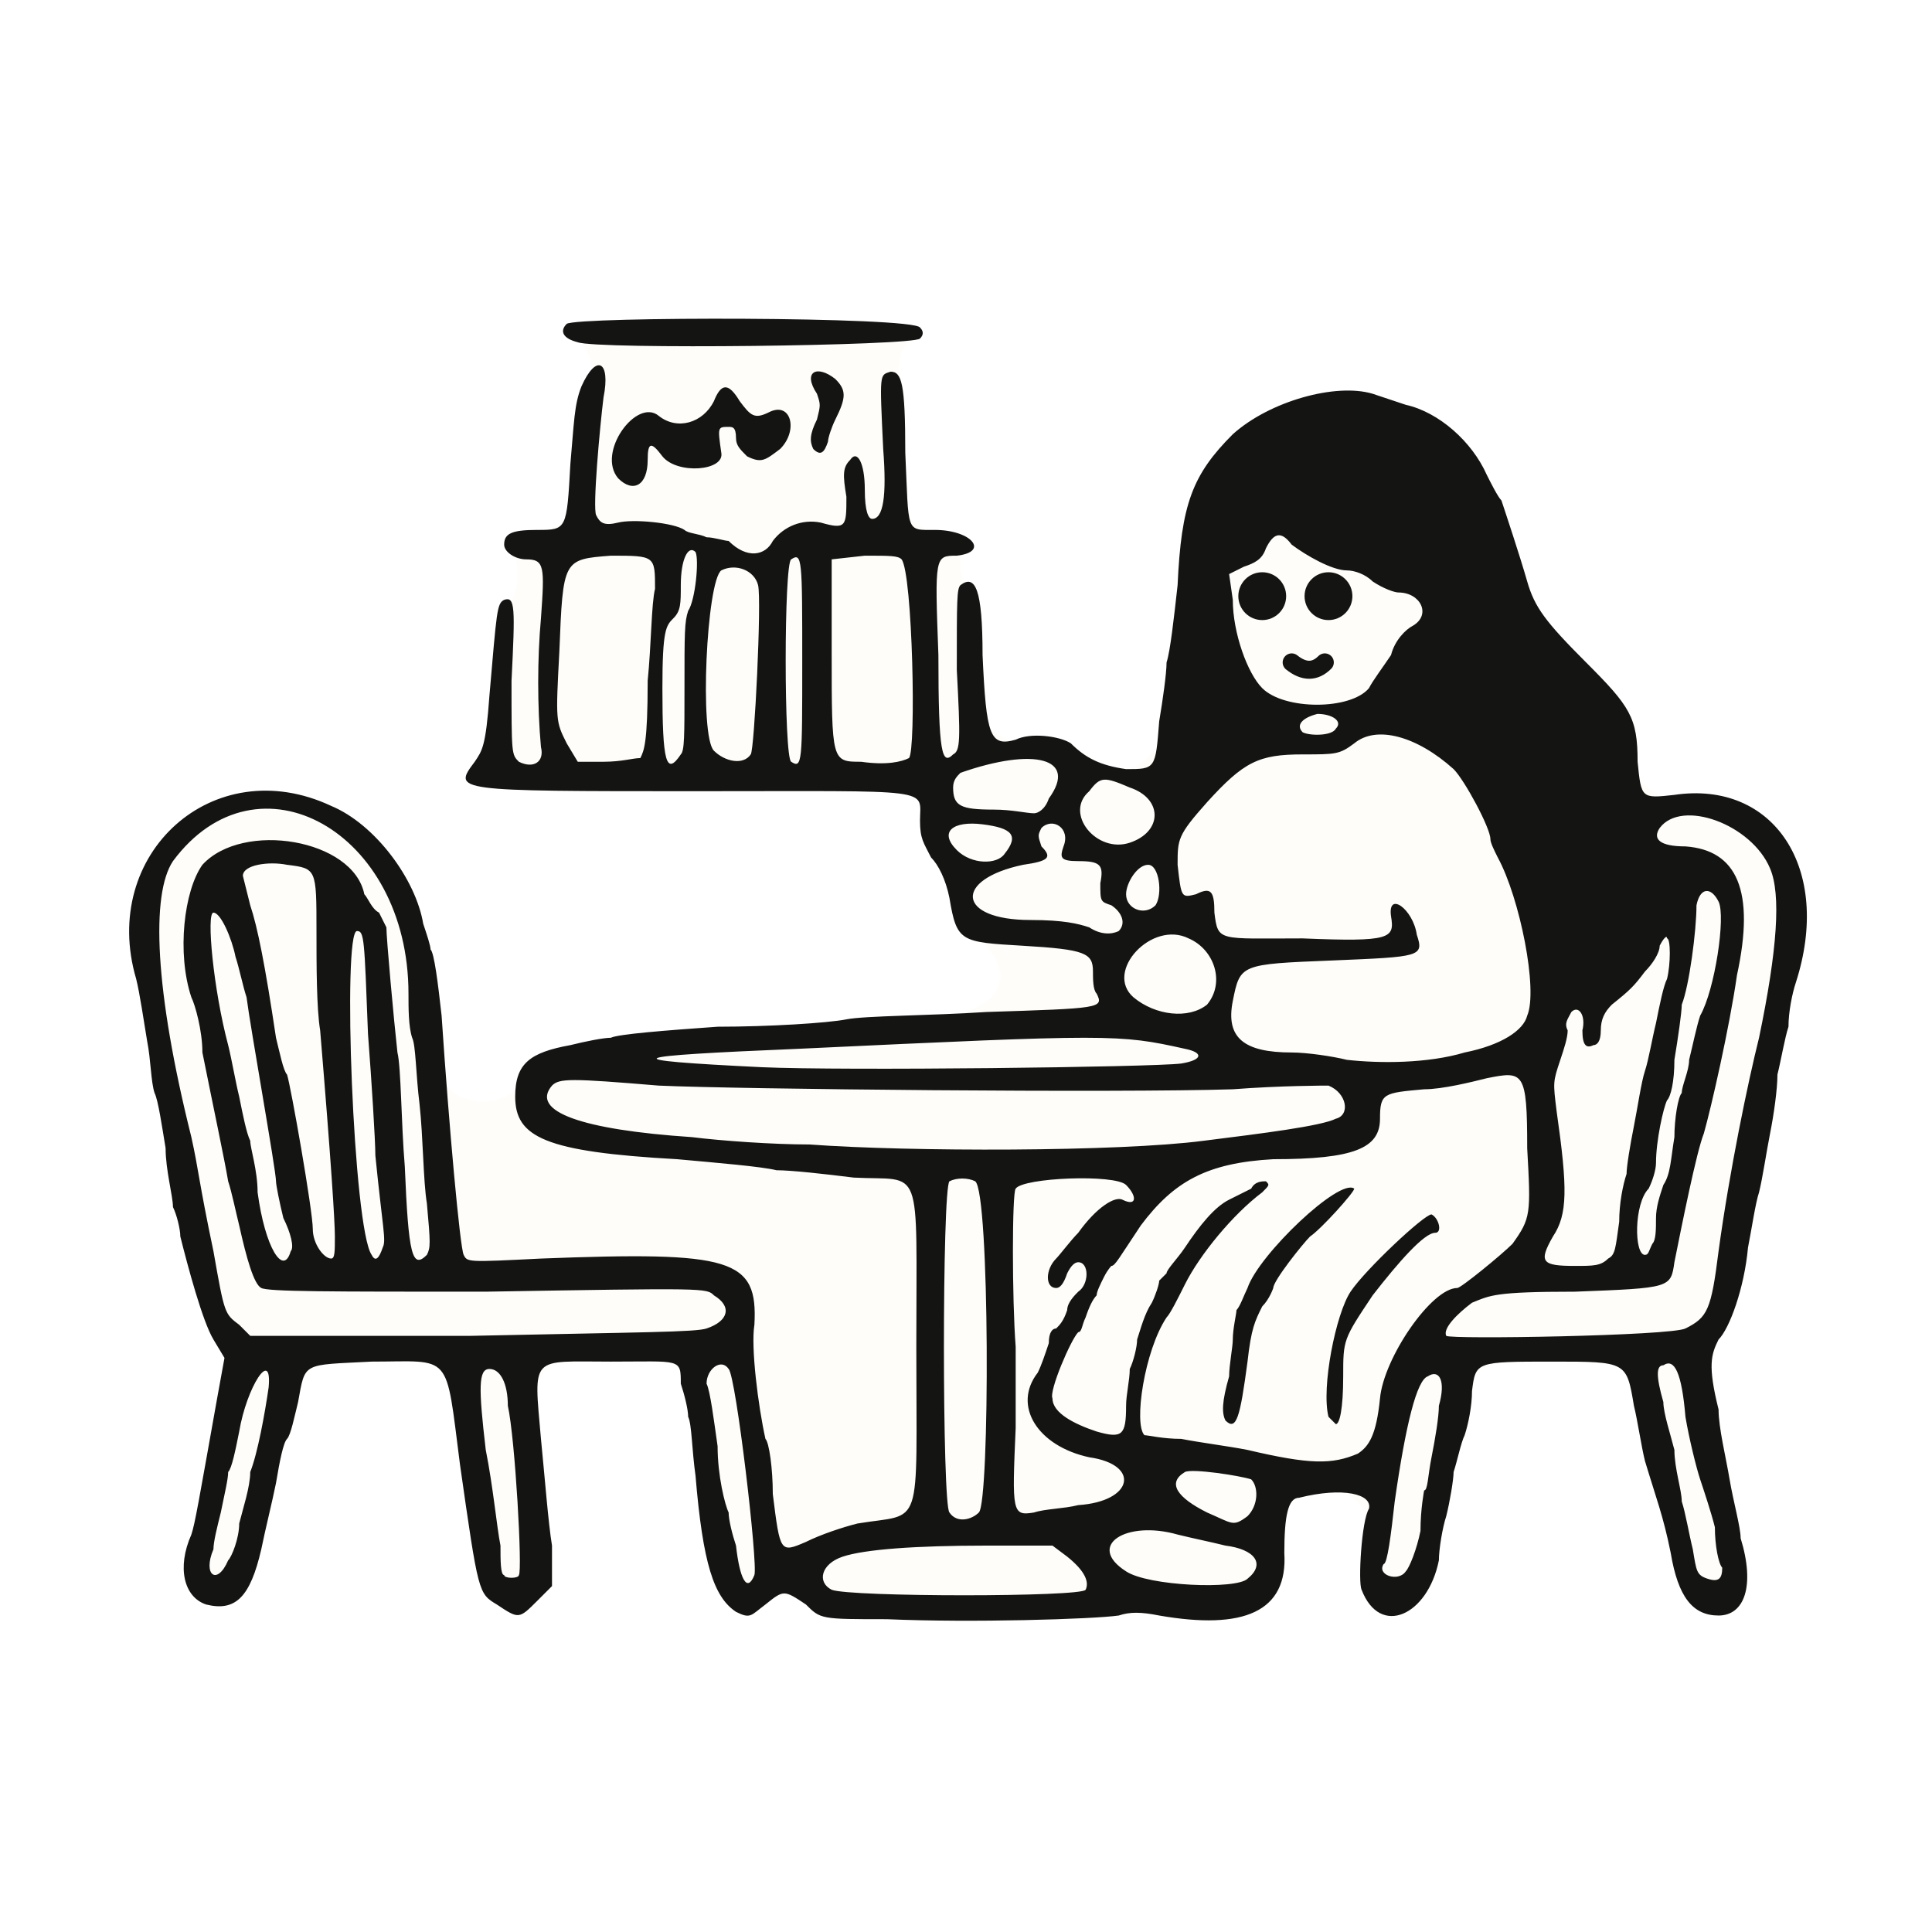
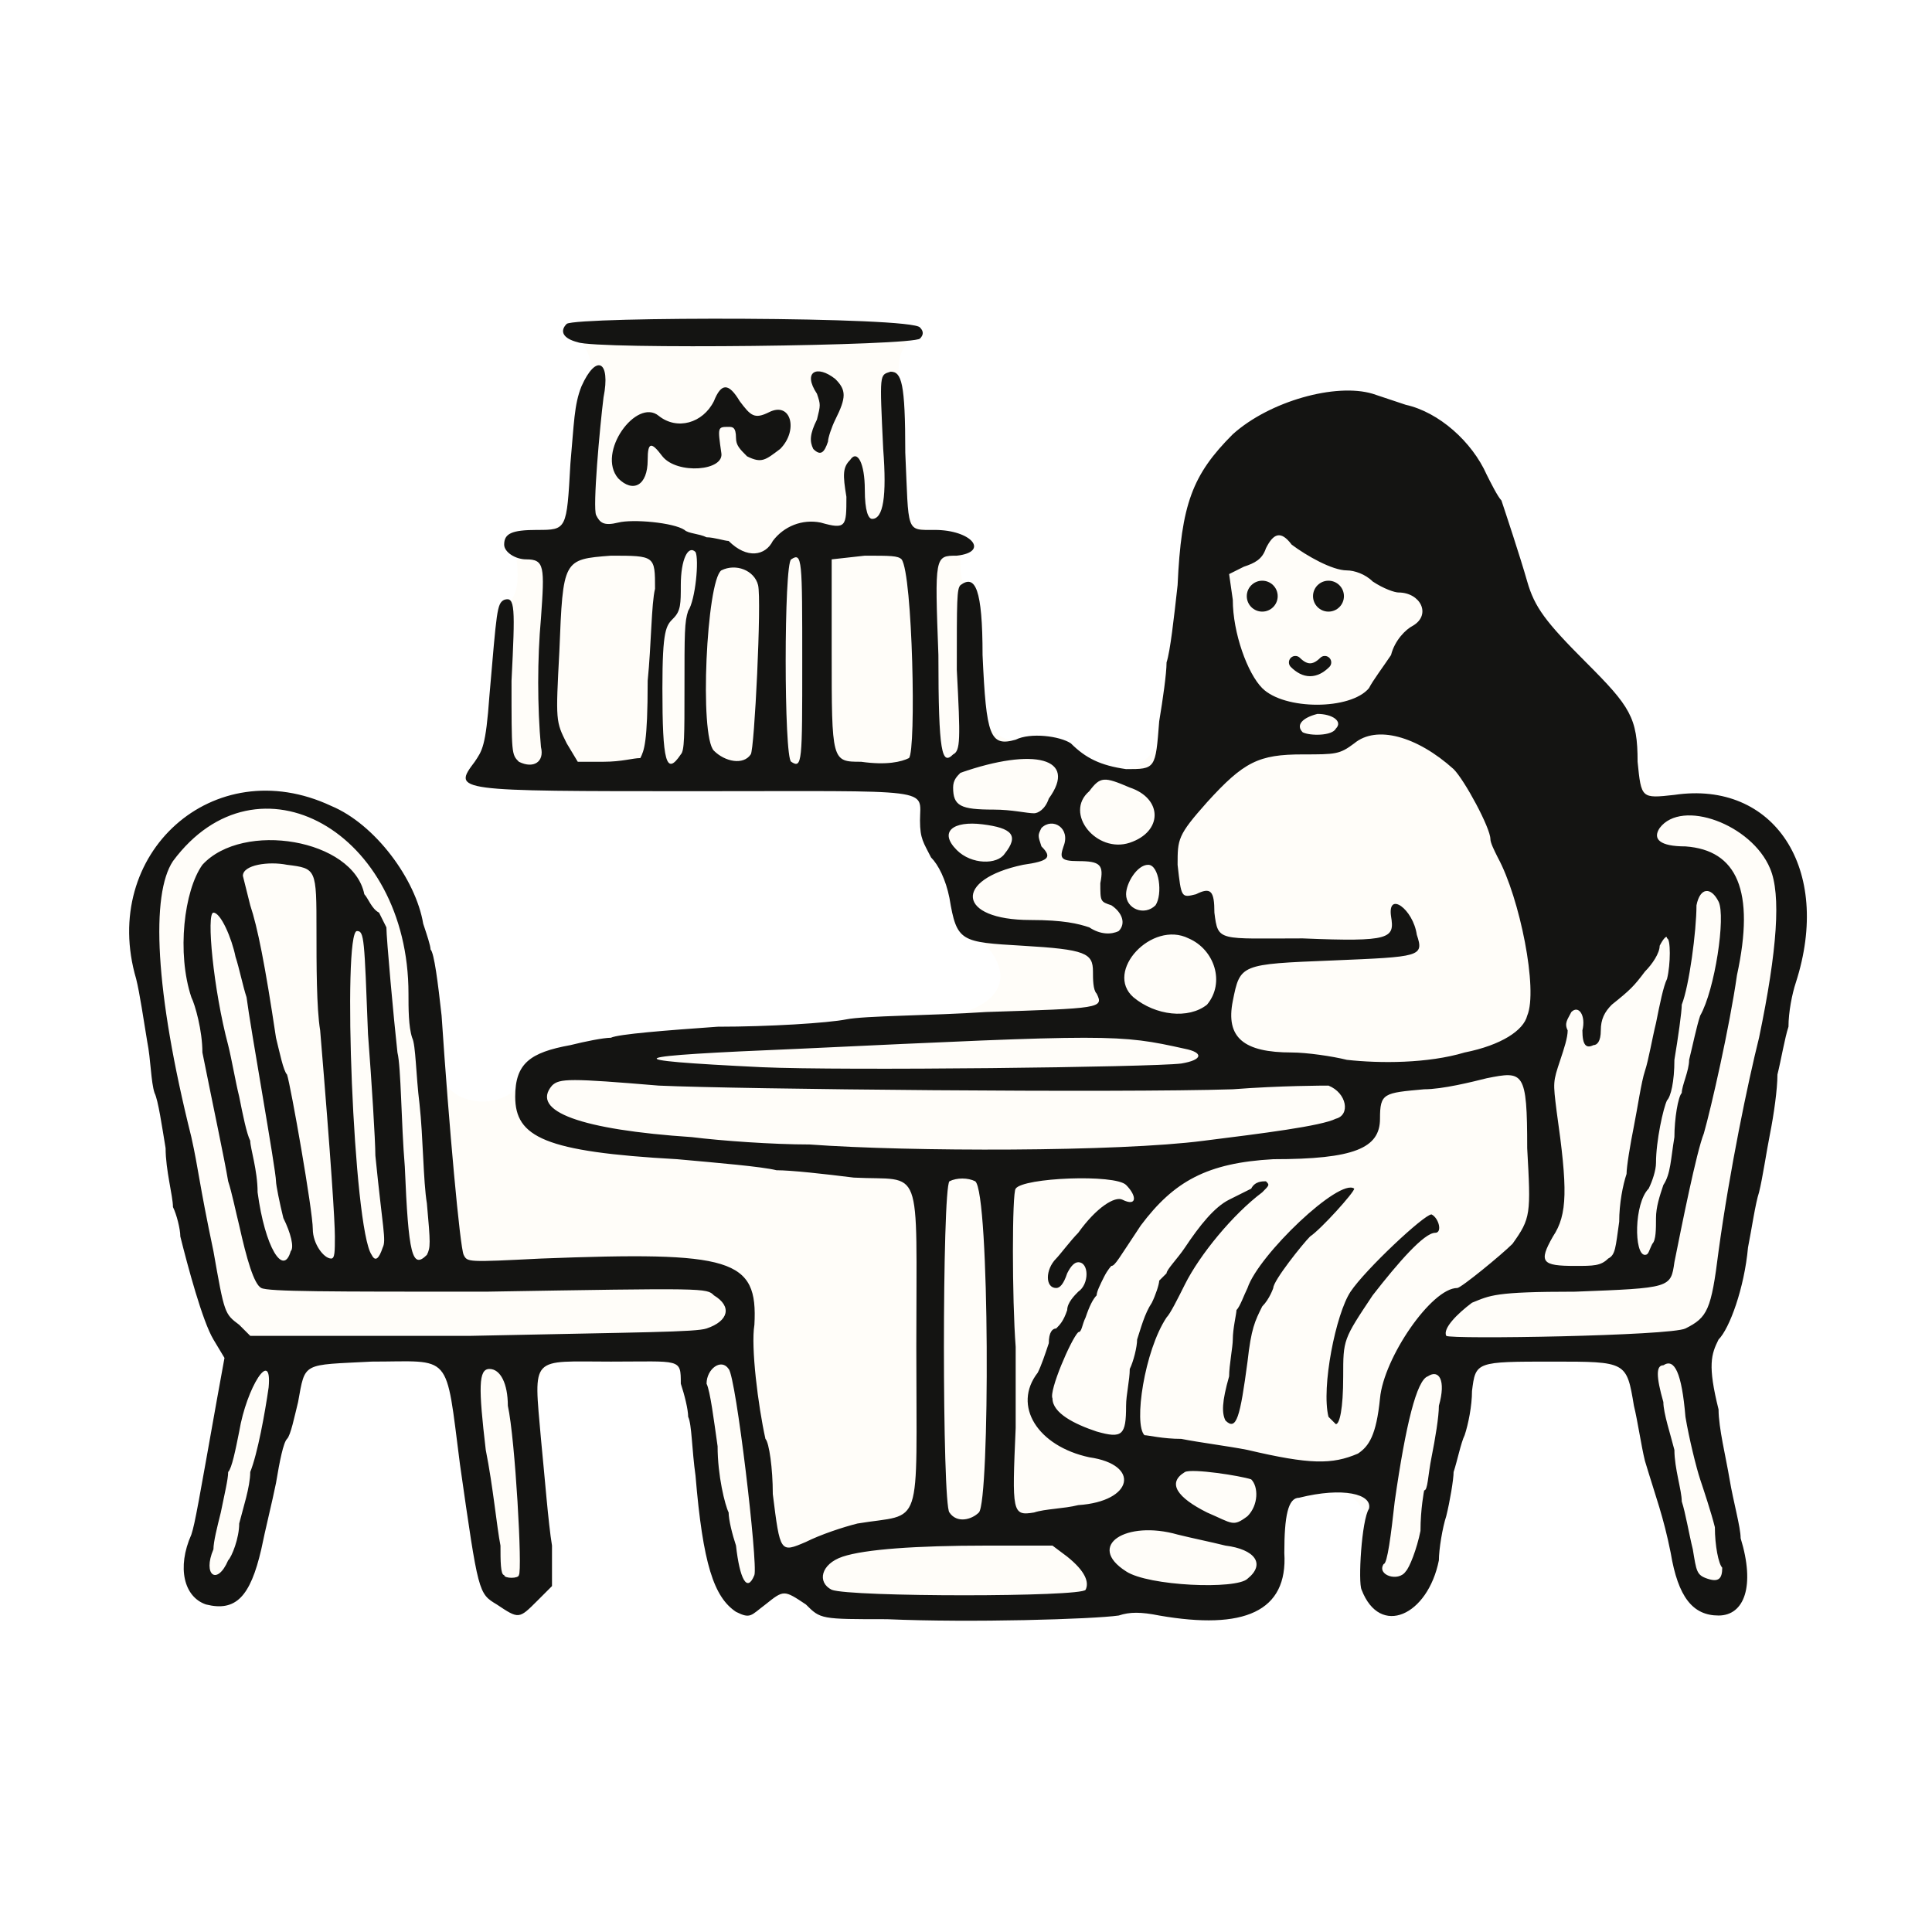
<svg xmlns="http://www.w3.org/2000/svg" viewBox="70 100 525 525" width="525" height="525">
  <style>.fl{fill:#141412}.fp{fill:#FFFDF9}.fh{fill:#141412}.fa{fill:#F2B33D}.ks{fill:none;stroke:#141412;stroke-linecap:round;stroke-linejoin:round}</style>
  <path class="fp" d="M311,538C297,538 293,537 290,536C286,533 281,533 277,535C268,540 264,530 261,500C259,471 256,468 236,468C216,468 214,471 216,498C218,528 218,530 215,534C210,539 203,535 202,526C201,524 200,518 199,514C199,510 197,500 196,493C194,472 192,469 175,468C160,468 152,471 149,479C149,481 147,486 146,488C145,493 143,502 139,518C137,531 133,536 127,535C122,533 120,526 124,518C124,516 126,510 127,504C128,497 130,489 130,484C133,473 132,467 130,462C127,457 123,443 121,436C121,433 120,429 119,426C119,424 117,417 117,411C116,405 115,398 114,396C113,393 113,387 112,382C111,376 110,369 109,365C96,318 158,297 179,342C181,345 183,350 183,352C184,355 185,358 185,359C186,360 187,368 188,376C189,393 190,395 195,398C202,401 209,399 214,392C216,388 217,387 222,387C224,386 230,385 234,384C237,384 252,382 265,381C278,381 294,380 300,379C307,379 315,378 320,377C341,376 348,366 336,355C332,351 331,350 330,344C329,338 327,334 324,330C323,329 322,326 322,324C322,314 319,313 254,313C197,313 197,313 201,308C203,305 204,304 205,290C207,268 207,266 209,263C211,260 211,256 210,249C210,247 210,246 214,245C225,243 226,241 227,225C227,218 229,211 229,208C232,202 231,197 228,193C225,189 223,189 272,189C320,189 320,189 316,194C314,197 314,197 314,217C315,242 316,243 327,245L332,247L331,252C331,256 331,258 333,260C334,262 335,265 335,278C336,299 339,302 354,302C356,302 358,303 359,304C369,315 386,310 387,294C388,290 389,284 389,281C390,278 391,269 392,260C393,231 401,218 423,211C436,207 442,208 457,214C468,219 476,232 483,260C485,266 491,274 501,283C509,290 512,296 513,304C515,314 519,317 530,318C554,319 565,339 556,366C555,369 554,374 554,378C553,381 552,387 551,391C551,395 550,402 549,407C548,412 547,419 546,422C545,426 544,433 543,438C542,449 539,459 536,464C533,468 532,472 535,484C535,489 537,497 538,503C539,509 541,516 541,519C544,531 543,537 537,537C532,537 528,532 526,521C524,510 522,505 520,497C519,494 517,488 517,484C514,471 511,469 494,468C477,468 468,472 468,480C468,482 467,485 466,488C465,491 464,496 463,498C463,501 462,507 461,510C460,514 459,520 459,523C457,532 454,537 449,537C444,537 438,527 441,524C444,518 442,509 436,506C424,500 411,514 419,524C420,526 415,534 410,537C407,538 392,538 385,537C380,536 377,536 374,537C367,538 334,539 311,538Z" />
  <path class="fl" fill-rule="evenodd" d="M311,540C293,540 293,540 289,536C283,532 283,532 278,536C274,539 274,540 270,538C264,534 261,525 259,501C258,494 258,487 257,485C257,483 256,479 255,476C255,469 255,470 236,470C214,470 215,468 217,491C218,501 219,514 220,520L220,531L216,535C211,540 211,540 205,536C200,533 200,533 195,498C191,467 193,470 171,470C152,471 153,470 151,481C150,485 149,490 148,491C147,492 146,497 145,503C144,508 142,516 141,521C138,534 134,538 126,536C120,534 118,526 122,517C123,514 124,508 129,480L131,469L128,464C125,459 121,444 119,436C119,434 118,430 117,428C117,425 115,418 115,412C114,406 113,399 112,397C111,394 111,388 110,383C109,377 108,370 107,366C97,332 128,304 160,319C172,324 183,339 185,351C186,354 187,357 187,358C188,359 189,367 190,376C192,406 195,439 196,441C197,443 197,443 217,442C269,440 276,442 275,460C274,466 276,482 278,491C279,492 280,499 280,506C282,522 282,522 289,519C293,517 299,515 303,514C321,511 319,517 319,466C319,415 321,421 302,420C294,419 285,418 281,418C277,417 265,416 254,415C218,413 210,409 210,398C210,389 214,386 225,384C229,383 234,382 236,382C238,381 251,380 265,379C279,379 295,378 300,377C305,376 323,376 338,375C369,374 370,374 368,370C367,369 367,366 367,364C367,359 365,358 348,357C331,356 330,356 328,344C327,339 325,335 323,333C321,329 320,328 320,323C320,314 325,315 259,315C193,315 193,315 199,307C201,304 202,303 203,289C205,266 205,264 207,263C210,262 210,265 209,285C209,305 209,305 211,307C215,309 218,307 217,303C216,292 216,279 217,268C218,254 218,252 213,252C210,252 207,250 207,248C207,245 209,244 216,244C224,244 224,244 225,226C226,215 226,210 228,205C232,196 236,198 234,208C233,216 231,238 232,240C233,242 234,243 238,242C242,241 253,242 256,244C257,245 260,245 262,246C264,246 267,247 268,247C273,252 278,251 280,247C283,243 288,241 293,242C300,244 300,243 300,235C299,229 299,227 301,225C303,222 305,226 305,233C305,239 306,241 307,241C310,241 311,235 310,222C309,201 309,202 312,201C315,201 316,204 316,223C317,245 316,244 324,244C334,244 339,250 330,251C324,251 324,251 325,278C325,305 326,308 329,305C331,304 331,301 330,282C330,263 330,260 331,259C335,256 337,260 337,278C338,300 339,303 346,301C350,299 358,300 361,302C365,306 369,308 376,309C384,309 384,309 385,296C386,290 387,283 387,280C388,277 389,268 390,259C391,237 394,229 405,218C415,209 433,204 443,207C446,208 449,209 452,210C461,212 470,220 474,229C475,231 477,235 478,236C479,239 483,251 485,258C487,265 490,269 501,280C513,292 515,295 515,307C516,317 516,317 525,316C552,312 568,336 558,367C557,370 556,375 556,379C555,382 554,388 553,392C553,396 552,403 551,408C550,413 549,420 548,424C547,427 546,434 545,439C544,450 540,461 537,464C535,468 534,471 537,483C537,488 539,496 540,502C541,508 543,515 543,518C547,531 544,539 537,539C530,539 526,534 524,522C522,512 520,507 517,497C516,493 515,486 514,482C512,470 512,470 492,470C471,470 471,470 470,478C470,482 469,487 468,490C467,492 466,497 465,500C465,502 464,508 463,512C462,515 461,521 461,524C458,539 445,545 440,532C439,530 440,513 442,510C443,506 435,504 423,507C420,507 419,512 419,522C420,538 408,543 385,539C380,538 377,538 374,539C367,540 334,541 311,540ZM365,532C366,530 365,527 360,523L356,520L338,520C319,520 305,521 299,523C293,525 292,530 296,532C301,534 364,534 365,532ZM409,529C414,525 411,521 403,520C399,519 394,518 390,517C376,513 365,520 376,527C382,531 406,532 409,529ZM275,528C276,525 270,474 268,472C266,469 262,472 262,476C263,478 264,486 265,493C265,501 267,509 268,511C268,513 269,517 270,520C271,529 273,533 275,528ZM538,526C537,525 536,520 536,515C535,511 533,505 532,502C531,499 529,491 528,485C527,473 525,469 522,471C520,471 520,474 522,481C522,484 524,490 525,494C525,499 527,505 527,508C528,511 529,517 530,521C531,527 531,528 534,529C537,530 538,529 538,526ZM211,528C212,527 210,491 208,482C208,476 206,472 203,472C200,472 200,477 202,494C204,504 205,515 206,520C206,524 206,528 207,528C207,529 211,529 211,528ZM452,527C453,526 455,521 456,516C456,510 457,505 457,505C458,505 458,501 459,496C460,491 461,485 461,482C463,475 461,472 458,474C455,475 452,487 449,508C448,517 447,525 446,525C444,528 450,530 452,527ZM132,524C133,523 135,518 135,514C136,510 138,504 138,500C140,495 142,484 143,477C144,466 137,477 135,489C134,494 133,499 132,500C132,502 131,506 130,511C129,515 128,519 128,521C125,528 129,531 132,524ZM409,512C412,509 412,504 410,502C407,501 394,499 392,500C387,503 390,507 398,511C405,514 405,515 409,512ZM336,511C339,508 339,424 335,421C333,420 330,420 328,421C326,423 326,509 328,511C330,514 334,513 336,511ZM363,509C378,508 380,498 366,496C352,493 345,482 352,473C353,471 354,468 355,465C355,462 356,461 357,461C358,460 359,459 360,456C360,454 362,452 363,451C366,449 366,443 363,443C362,443 361,444 360,446C359,449 358,450 357,450C354,450 354,445 357,442C358,441 361,437 363,435C368,428 373,425 375,426C379,428 379,425 376,422C373,419 348,420 346,423C345,424 345,453 346,466C346,467 346,477 346,488C345,511 345,512 351,511C354,510 359,510 363,509ZM439,495C442,493 444,490 445,480C446,469 459,450 466,450C467,450 478,441 481,438C486,431 486,430 485,412C485,391 484,391 474,393C470,394 462,396 457,396C446,397 445,397 445,404C445,412 438,415 416,415C398,416 389,421 380,433C374,442 373,444 372,444C372,444 371,445 370,447C369,449 368,451 368,452C367,453 366,455 365,458C364,460 364,462 363,462C361,464 355,478 356,480C356,484 362,487 368,489C375,491 376,490 376,482C376,479 377,475 377,472C378,470 379,466 379,464C380,461 381,457 383,454C384,452 385,449 385,448C385,448 386,447 387,446C387,445 390,442 392,439C396,433 400,428 404,426C406,425 408,424 410,423C411,421 413,421 414,421C415,422 415,422 413,424C405,430 396,441 392,449C390,453 388,457 387,458C381,467 378,487 381,490C382,490 386,491 391,491C396,492 404,493 409,494C426,498 432,498 439,495ZM403,486C402,484 402,481 404,474C404,471 405,466 405,464C405,461 406,457 406,456C407,455 408,452 409,450C412,441 434,420 438,423C438,424 429,434 426,436C424,438 416,448 416,450C416,450 415,453 413,455C411,459 410,461 409,470C407,485 406,489 403,486ZM431,485C429,477 433,457 437,451C441,445 457,430 459,430C461,431 462,435 460,435C457,435 450,443 443,452C435,464 435,464 435,474C435,483 434,487 433,487C433,487 432,486 431,485ZM528,461C534,458 535,456 537,440C540,418 545,394 548,382C553,358 554,343 551,336C546,324 527,317 521,325C519,328 521,330 528,330C542,331 547,342 542,365C540,379 535,401 533,408C531,413 527,433 525,443C524,450 524,450 498,451C476,451 475,452 470,454C466,457 462,461 463,463C464,464 524,463 528,461ZM262,461C268,459 269,455 264,452C262,450 262,450 202,451C159,451 143,451 141,450C139,449 137,442 135,433C134,429 133,424 132,421C131,415 128,401 125,386C125,380 123,373 122,371C118,359 120,342 125,335C136,323 166,328 169,343C170,344 171,347 173,348C174,350 175,352 175,352C175,355 177,377 178,386C179,390 179,405 180,417C181,441 182,445 186,441C187,439 187,438 186,427C185,421 185,409 184,400C183,392 183,384 182,382C181,379 181,374 181,370C181,326 140,303 117,334C111,343 112,369 122,409C124,418 124,421 128,440C131,457 131,457 135,460L138,463L198,463C245,462 259,462 262,461ZM507,442C509,441 509,439 510,432C510,427 511,422 512,419C512,417 513,411 514,406C515,401 516,394 517,391C518,388 519,382 520,378C521,373 522,368 523,366C524,362 524,355 523,355C523,354 522,355 521,357C521,359 519,362 517,364C514,368 513,369 508,373C506,375 505,377 505,380C505,383 504,384 503,384C501,385 500,384 500,380C501,376 499,373 497,375C496,377 495,378 496,380C496,382 495,385 494,388C492,394 492,394 493,402C496,423 496,430 492,436C488,443 489,444 498,444C503,444 505,444 507,442ZM149,440C150,439 149,435 147,431C146,427 145,422 145,421C145,418 138,379 137,371C136,368 135,363 134,360C133,355 130,348 128,348C126,348 128,369 132,384C133,388 134,394 135,398C136,403 137,408 138,410C138,412 140,418 140,424C142,439 147,447 149,440ZM161,436C161,432 160,416 157,380C156,374 156,362 156,353C156,336 156,336 148,335C143,334 136,335 136,338C136,338 137,342 138,346C140,352 142,362 145,382C146,386 147,391 148,392C149,395 155,429 155,434C155,438 158,442 160,442C161,442 161,440 161,436ZM174,439C175,437 174,434 172,414C172,410 171,394 170,381C169,355 169,353 167,353C163,353 166,434 171,441C172,443 173,442 174,439ZM519,438C520,437 520,434 520,431C520,428 521,425 522,422C524,419 524,415 525,409C525,404 526,398 527,397C527,395 529,391 529,388C530,384 531,379 532,376C536,369 539,349 537,345C535,341 532,341 531,346C531,353 529,368 527,373C527,375 526,382 525,388C525,394 524,398 523,399C522,401 520,410 520,416C520,418 519,421 518,423C514,427 514,441 517,441C518,441 518,440 519,438ZM397,410C413,408 429,406 433,404C437,403 436,397 431,395C430,395 418,395 405,396C374,397 271,396 249,395C225,393 222,393 220,395C214,402 228,407 258,409C266,410 280,411 290,411C317,413 374,413 397,410ZM391,389C397,388 397,386 392,385C374,381 372,381 287,385C239,387 236,388 277,390C299,391 383,390 391,389ZM468,386C478,384 484,380 485,376C488,369 483,344 477,333C476,331 475,329 475,328C475,325 468,312 465,309C455,300 444,297 438,302C434,305 433,305 424,305C412,305 408,307 398,318C390,327 390,328 390,335C391,344 391,344 395,343C399,341 400,342 400,348C401,356 401,355 424,355C448,356 449,355 448,349C447,342 454,347 455,354C457,360 456,360 432,361C407,362 407,362 405,372C403,382 408,386 421,386C425,386 432,387 436,388C445,389 458,389 468,386ZM398,373C403,367 400,358 393,355C383,350 370,364 378,371C384,376 393,377 398,373ZM374,353C376,351 375,348 372,346C369,345 369,345 369,340C370,335 369,334 363,334C358,334 358,333 359,330C361,325 356,322 353,325C352,327 352,327 353,330C356,333 355,334 348,335C329,339 330,350 350,350C359,350 363,351 366,352C369,354 372,354 374,353ZM384,346C386,343 385,335 382,335C379,335 376,340 376,343C376,347 381,349 384,346ZM343,332C347,327 345,325 337,324C329,323 325,326 330,331C334,335 341,335 343,332ZM377,329C386,326 386,317 377,314C370,311 369,311 366,315C359,321 368,332 377,329ZM355,317C363,306 351,303 331,310C330,311 329,312 329,314C329,319 331,320 340,320C345,320 349,321 351,321C352,321 354,320 355,317ZM288,280C288,252 288,250 285,252C283,253 283,306 285,307C288,309 288,307 288,280ZM317,306C319,304 318,256 315,252C314,251 312,251 305,251L296,252L296,277C296,307 296,307 304,307C311,308 315,307 317,306ZM244,306C245,304 246,302 246,285C247,275 247,264 248,260C248,251 248,251 236,251C223,252 223,252 222,277C221,296 221,296 224,302L227,307L234,307C239,307 242,306 244,306ZM255,305C256,304 256,300 256,287C256,272 256,269 257,266C259,263 260,252 259,250C257,248 255,252 255,259C255,264 255,266 253,268C251,270 250,271 250,287C250,307 251,311 255,305ZM274,305C275,304 277,263 276,259C275,255 270,253 266,255C262,258 260,300 264,304C267,307 272,308 274,305ZM433,298C435,296 432,294 428,294C424,295 422,297 424,299C426,300 432,300 433,298ZM442,287C443,285 446,281 448,278C449,274 452,271 454,270C459,267 456,261 450,261C449,261 446,260 443,258C441,256 438,255 436,255C432,255 425,251 421,248C418,244 416,245 414,249C413,252 411,253 408,254L404,256L405,263C405,272 409,283 413,287C419,293 437,293 442,287ZM238,230C232,223 243,208 249,213C254,217 261,215 264,209C266,204 268,204 271,209C274,213 275,214 279,212C285,209 287,217 282,222C278,225 277,226 273,224C271,222 270,221 270,219C270,216 269,216 268,216C265,216 265,216 266,223C267,228 254,229 250,224C247,220 246,220 246,225C246,232 242,234 238,230ZM291,222C290,220 290,218 292,214C293,210 293,210 292,207C288,201 292,199 297,203C300,206 300,208 297,214C296,216 295,219 295,220C294,223 293,224 291,222ZM227,193C223,192 222,190 224,188C227,186 318,186 320,189C321,190 321,191 320,192C318,194 232,195 227,193Z" />
-   <circle class="fl" cx="413" cy="262" r="6.5" />
-   <circle class="fl" cx="431" cy="262" r="6.5" />
-   <path class="ks" style="stroke-width:4.9" d="M421,280Q426,284 430,280" />
+   <circle class="fl" cx="413" cy="262" r="4.2" />
+   <circle class="fl" cx="431" cy="262" r="4.2" />
+   <path class="ks" style="stroke-width:3.5" d="M422,280Q426,284 430,280" />
  <path class="fh" fill-rule="evenodd" d="M498,370C493,369 489,363 489,357C489,354 483,334 481,332C481,331 480,329 479,326C475,314 469,306 459,300C446,293 445,287 456,275C463,267 462,260 453,258C451,257 446,255 444,254C441,252 438,251 437,251C434,251 428,248 424,245C420,241 418,241 413,243C404,247 395,240 399,231C404,223 414,216 427,212C442,208 463,216 469,228C476,241 480,252 481,261C483,266 489,275 498,283C509,293 511,297 511,307C511,313 511,315 513,318C515,321 516,324 516,326C516,328 517,330 521,334C527,340 528,343 522,349C520,351 518,354 517,356C514,363 503,371 498,370ZM396,308C385,306 388,283 400,283C404,283 413,291 413,296C413,301 402,309 396,308Z" />
</svg>
